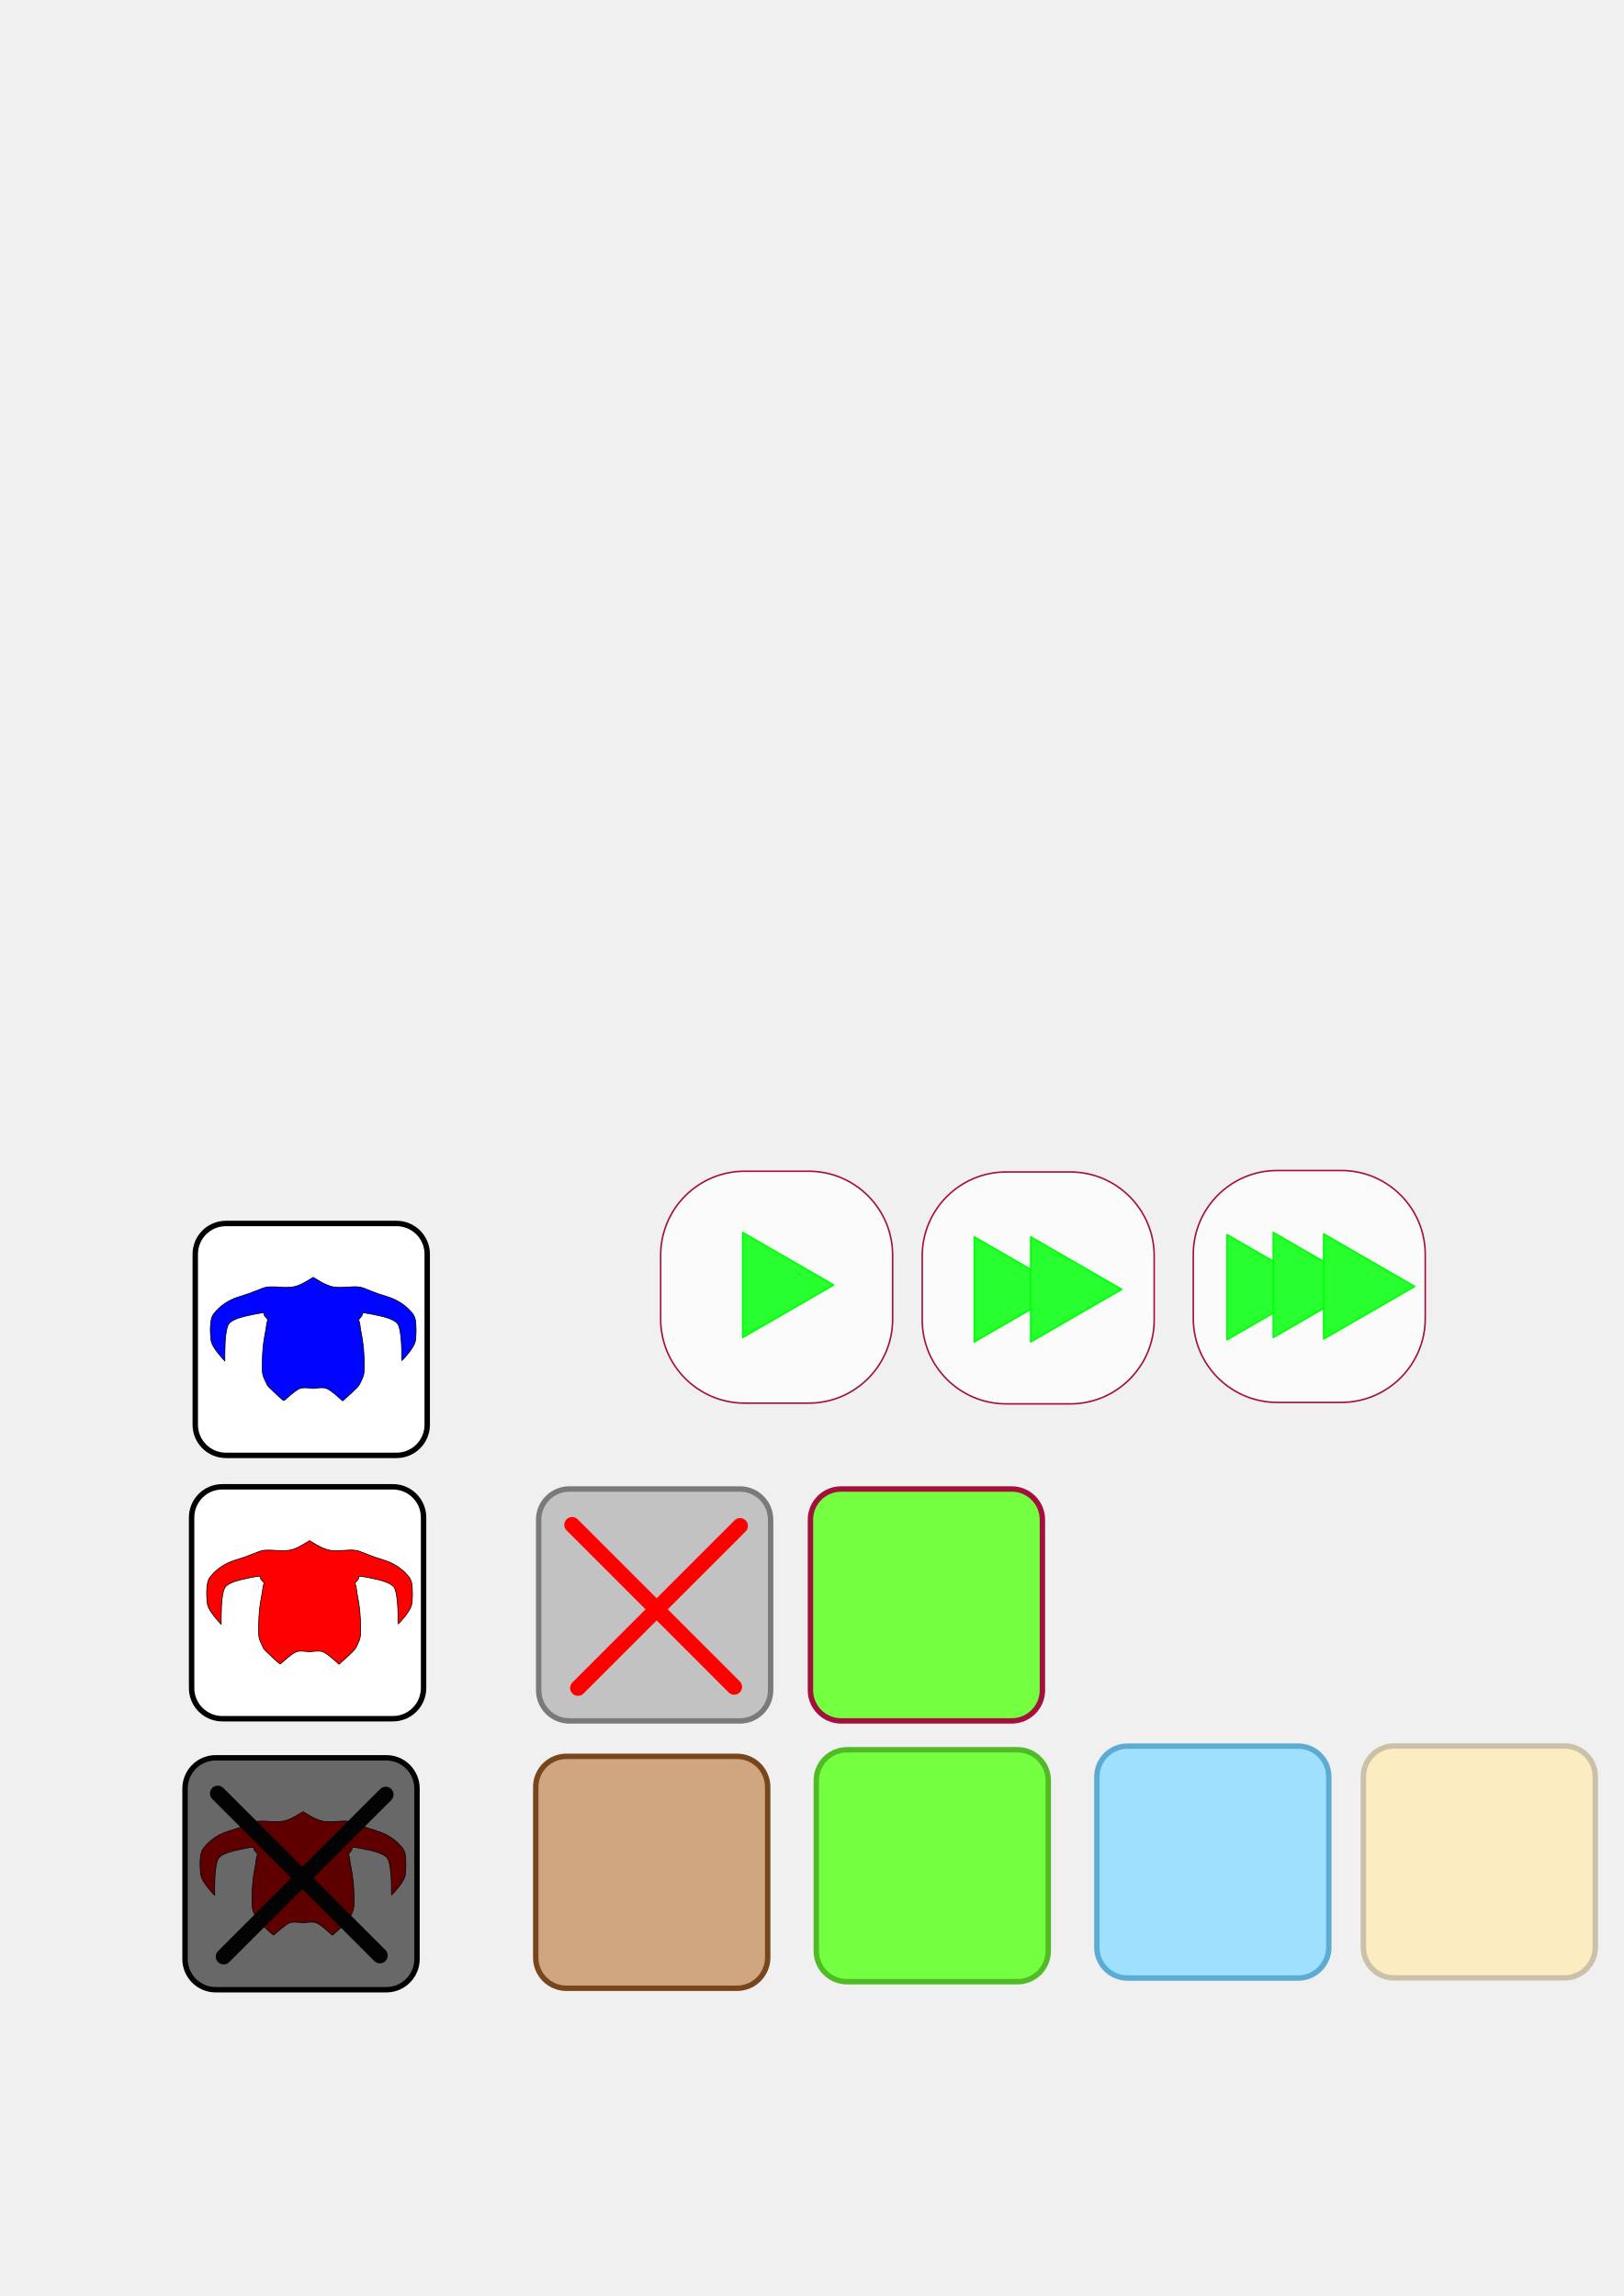
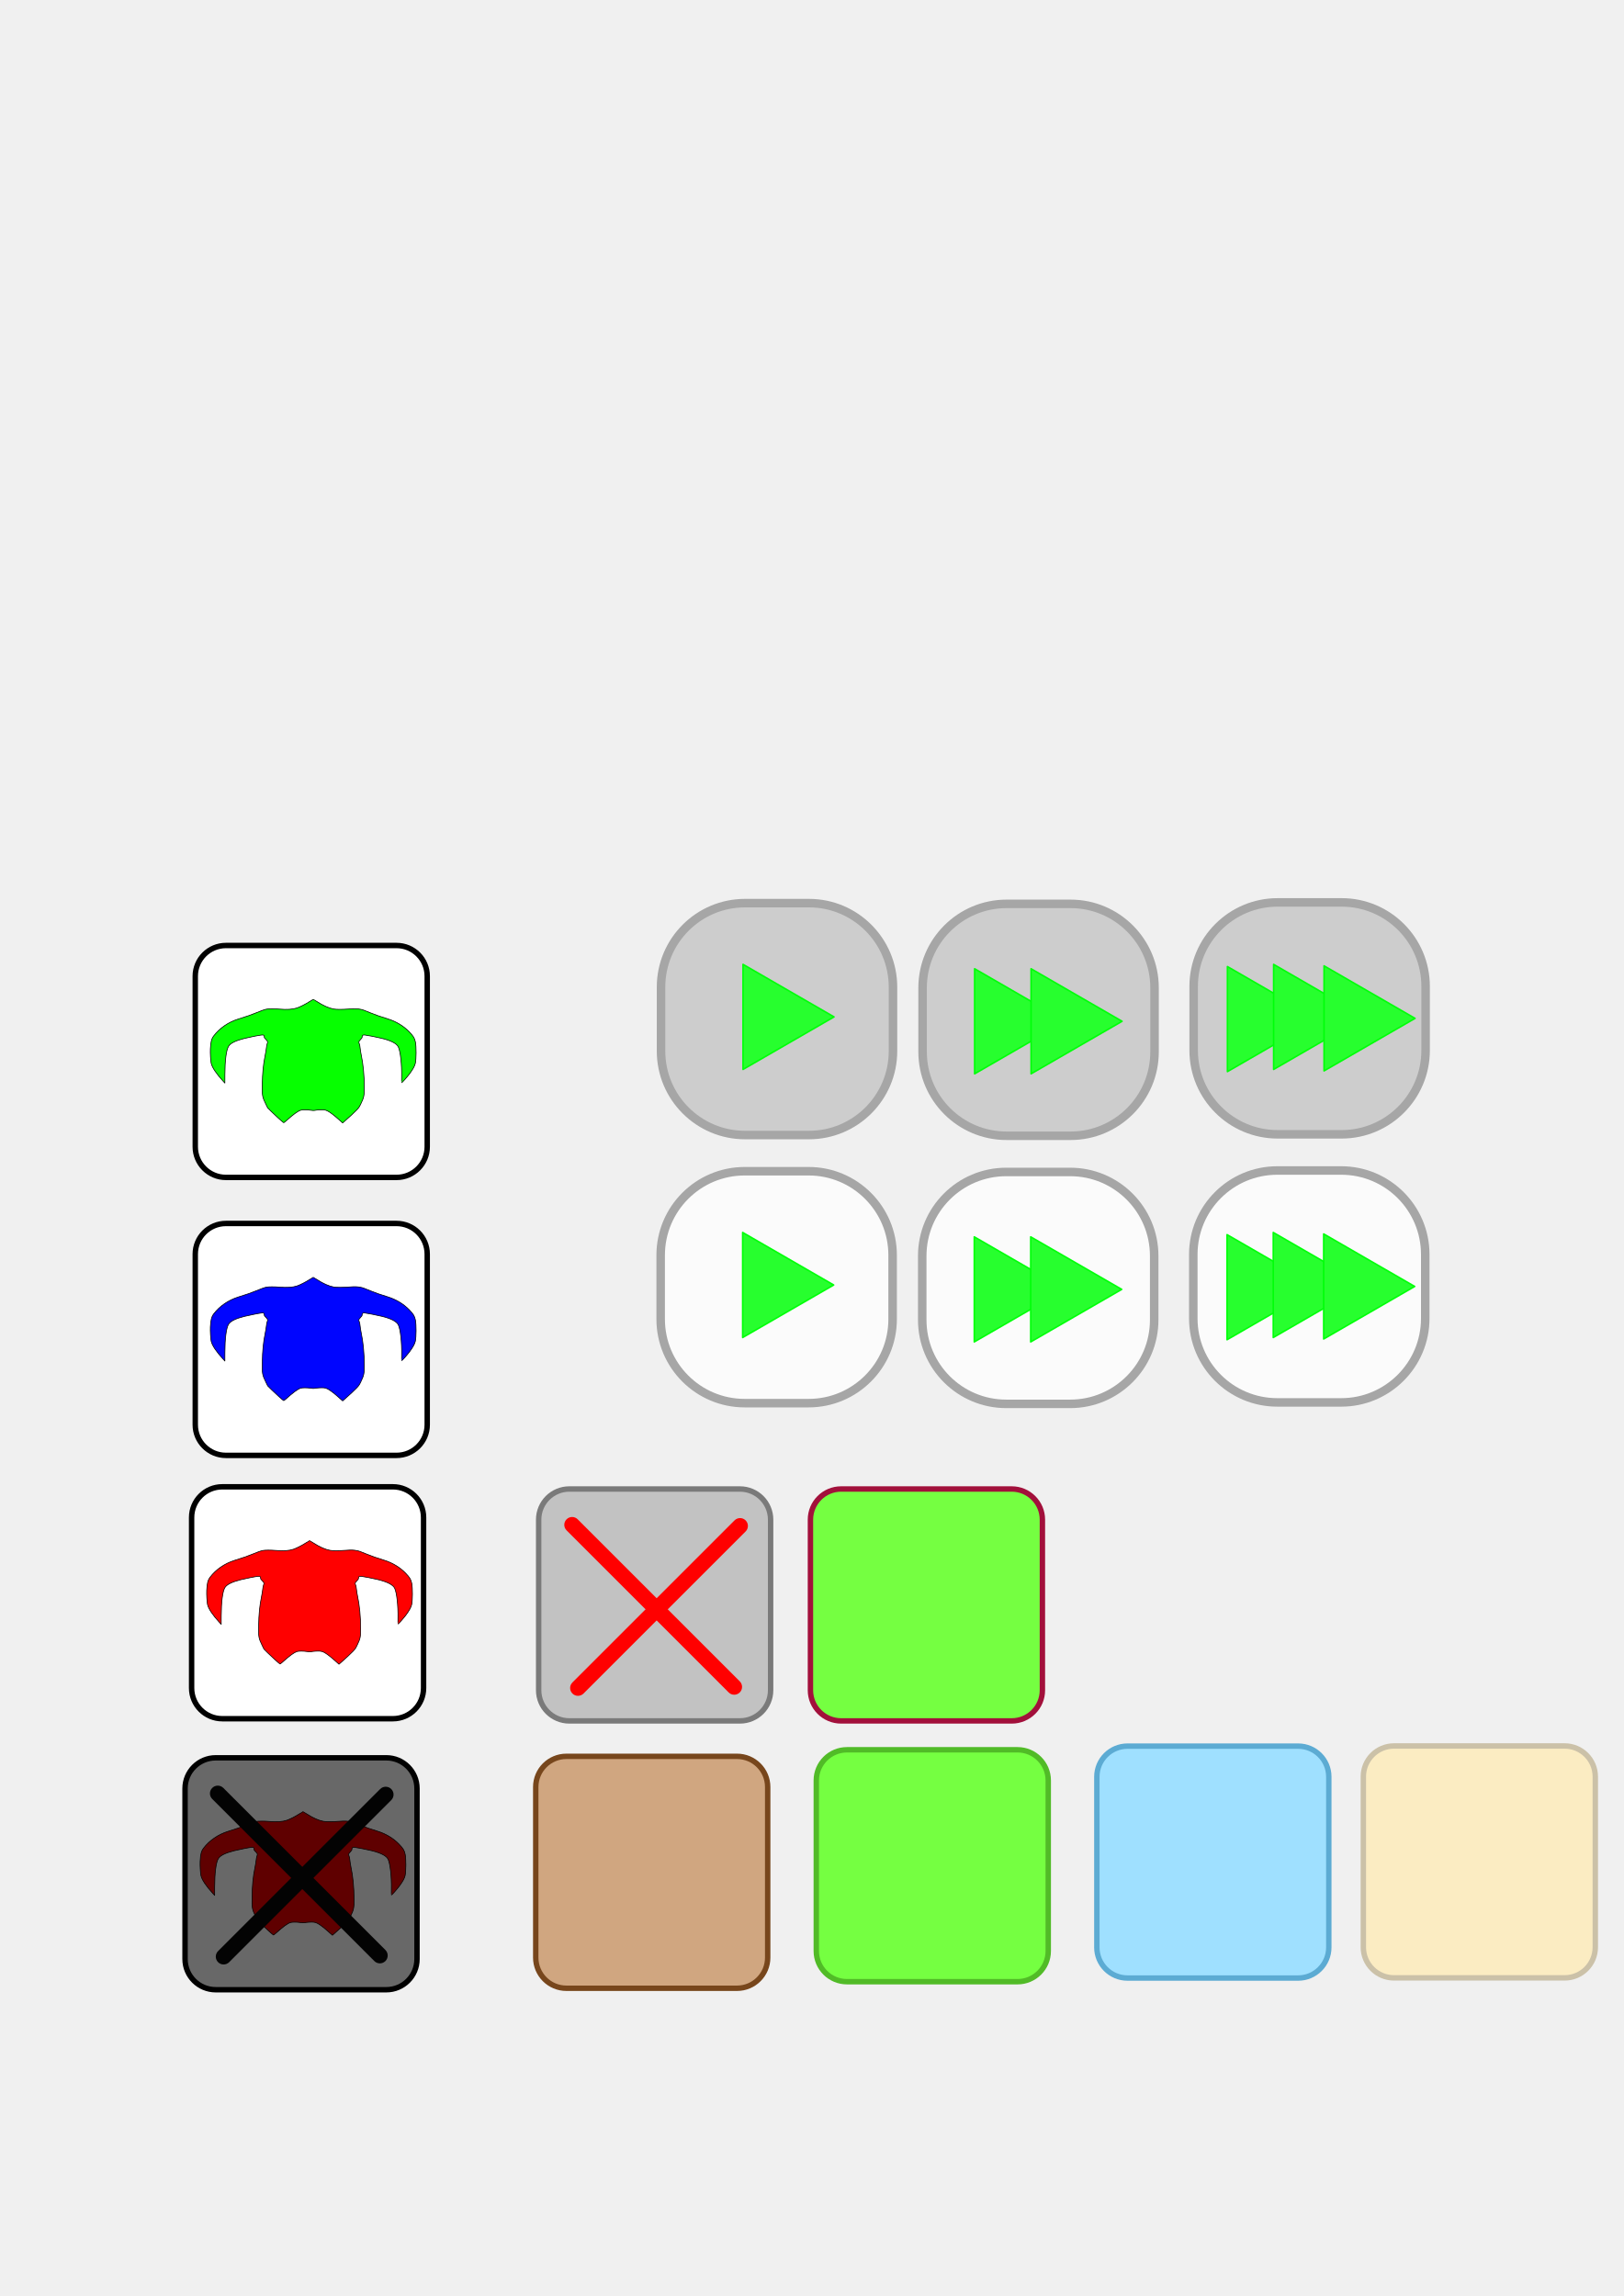
<svg xmlns="http://www.w3.org/2000/svg" width="210mm" height="297mm" viewBox="0 0 210 297" version="1.1" id="svg8">
  <defs id="defs2">
    <filter style="color-interpolation-filters:sRGB;" id="filter898">
      <feColorMatrix type="luminanceToAlpha" result="result2" id="feColorMatrix890" />
      <feComposite in2="SourceGraphic" operator="arithmetic" in="result2" k3="2" result="result4" id="feComposite892" />
      <feBlend in="result4" mode="multiply" result="result3" in2="result2" id="feBlend894" />
      <feComposite in2="SourceGraphic" operator="in" in="result3" id="feComposite896" result="fbSourceGraphic" />
      <feColorMatrix result="fbSourceGraphicAlpha" in="fbSourceGraphic" values="0 0 0 -1 0 0 0 0 -1 0 0 0 0 -1 0 0 0 0 1 0" id="feColorMatrix900" />
      <feComposite in2="fbSourceGraphic" id="feComposite902" operator="arithmetic" k1="0" k2="1" result="composite1" in="fbSourceGraphic" />
      <feColorMatrix id="feColorMatrix904" in="composite1" values="1" type="saturate" result="colormatrix1" />
      <feFlood id="feFlood906" flood-opacity="1" flood-color="rgb(158,67,0)" result="flood1" />
      <feBlend in2="colormatrix1" id="feBlend908" in="flood1" mode="multiply" result="blend1" />
      <feBlend in2="blend1" id="feBlend910" mode="screen" result="blend2" />
      <feColorMatrix id="feColorMatrix912" in="blend2" values="1" type="saturate" result="colormatrix2" />
      <feComposite in2="fbSourceGraphic" id="feComposite914" in="colormatrix2" operator="in" k2="1" result="fbSourceGraphic" />
      <feColorMatrix result="fbSourceGraphicAlpha" in="fbSourceGraphic" values="0 0 0 -1 0 0 0 0 -1 0 0 0 0 -1 0 0 0 0 1 0" id="feColorMatrix916" />
      <feComposite in2="fbSourceGraphic" id="feComposite918" operator="arithmetic" k1="7.1" k2="1.1" result="composite1" in="fbSourceGraphic" />
      <feColorMatrix id="feColorMatrix920" in="composite1" values="1" type="saturate" result="colormatrix1" />
      <feFlood id="feFlood922" flood-opacity="1" flood-color="rgb(0,0,0)" result="flood1" />
      <feBlend in2="colormatrix1" id="feBlend924" in="flood1" mode="multiply" result="blend1" />
      <feBlend in2="blend1" id="feBlend926" mode="screen" result="blend2" />
      <feColorMatrix id="feColorMatrix928" in="blend2" values="1" type="saturate" result="colormatrix2" />
      <feComposite in2="fbSourceGraphic" id="feComposite930" in="colormatrix2" operator="in" k2="1" result="composite2" />
    </filter>
  </defs>
  <g id="layer1">
    <rect id="rect3713" width="30" height="30" x="176.326" y="225.85" style="fill:#fbecc2;fill-opacity:1;stroke:#cbc1a8;stroke-width:0.7;stroke-linejoin:round;stroke-miterlimit:4;stroke-dasharray:none;stroke-opacity:1" ry="3.969" />
    <rect id="rect3713-3" width="30" height="30" x="24.782" y="192.325" style="fill:#ffffff;fill-opacity:1;stroke:#000000;stroke-width:0.7;stroke-linejoin:round;stroke-miterlimit:4;stroke-dasharray:none;stroke-opacity:1" ry="3.969" />
    <path style="fill:#ff0000;fill-opacity:1;stroke:#000000;stroke-width:0.088;stroke-linejoin:round;stroke-miterlimit:4;stroke-dasharray:none;stroke-opacity:1" d="m 43.342,214.832 c -0.6,-0.538 -1.116,-0.931 -1.442,-1.097 -0.184,-0.094 -0.3,-0.128 -0.501,-0.148 -0.267,-0.027 -0.911,0.012 -1.176,0.071 -0.106,0.024 -0.241,0.018 -0.501,-0.021 -0.483,-0.073 -1.107,-0.072 -1.323,0.002 -0.389,0.134 -0.917,0.524 -1.935,1.43 -0.155,0.138 -0.233,0.187 -0.267,0.167 -0.116,-0.066 -1.147,-1.002 -1.582,-1.436 l -0.475,-0.474 -0.234,-0.479 c -0.451,-0.923 -0.486,-1.112 -0.46,-2.5 0.029,-1.572 0.134,-2.629 0.377,-3.821 0.064,-0.314 0.133,-0.737 0.153,-0.939 0.02,-0.203 0.064,-0.44 0.099,-0.528 0.106,-0.27 0.09,-0.328 -0.154,-0.574 -0.193,-0.194 -0.217,-0.233 -0.217,-0.35 0,-0.206 -0.066,-0.249 -0.349,-0.226 -0.281,0.023 -1.59,0.282 -2.224,0.441 -1.145,0.287 -1.815,0.623 -2.052,1.03 -0.291,0.498 -0.463,1.848 -0.467,3.659 l -0.002,1.082 -0.211,-0.23 c -0.89,-0.969 -1.434,-1.78 -1.557,-2.322 -0.074,-0.327 -0.131,-1.321 -0.106,-1.853 0.042,-0.906 0.148,-1.32 0.433,-1.697 0.754,-0.995 1.88,-1.772 3.155,-2.175 1.32,-0.417 1.57,-0.503 2.145,-0.738 0.827,-0.338 1.202,-0.474 1.485,-0.538 0.28,-0.063 1.047,-0.069 1.702,-0.013 0.985,0.084 1.737,0.035 2.29,-0.151 0.396,-0.133 1.147,-0.516 1.622,-0.829 0.239,-0.157 0.451,-0.286 0.471,-0.286 0.02,-10e-5 0.246,0.136 0.501,0.302 0.78,0.508 1.545,0.847 2.144,0.951 0.368,0.064 1.098,0.063 2.013,-0.002 0.741,-0.053 1.041,-0.045 1.467,0.04 0.29,0.058 0.401,0.098 1.289,0.462 0.637,0.262 1.264,0.48 2.255,0.785 1.051,0.324 2.039,0.924 2.757,1.674 0.541,0.565 0.681,0.798 0.789,1.312 0.122,0.576 0.115,2.235 -0.011,2.76 -0.086,0.356 -0.308,0.76 -0.746,1.353 -0.268,0.363 -0.963,1.153 -1.016,1.153 -0.015,0 -0.02,-0.35 -0.011,-0.777 0.033,-1.585 -0.156,-3.292 -0.428,-3.853 -0.216,-0.447 -0.931,-0.817 -2.153,-1.115 -0.621,-0.152 -1.898,-0.403 -2.164,-0.426 -0.278,-0.024 -0.359,0.028 -0.359,0.231 0,0.114 -0.027,0.158 -0.217,0.361 -0.242,0.257 -0.255,0.307 -0.149,0.545 0.043,0.097 0.08,0.29 0.102,0.53 0.019,0.208 0.077,0.58 0.13,0.828 0.273,1.3 0.405,2.665 0.412,4.276 0.005,1.064 -0.046,1.304 -0.46,2.157 -0.196,0.403 -0.238,0.464 -0.552,0.793 -0.311,0.325 -0.89,0.865 -1.537,1.43 l -0.251,0.219 z" id="path955" />
    <rect id="rect3713-36" width="30" height="30" x="104.818" y="192.609" style="fill:#75ff41;fill-opacity:1;stroke:#a2103b;stroke-width:0.7;stroke-linejoin:round;stroke-miterlimit:4;stroke-dasharray:none;stroke-opacity:1" ry="3.969" />
    <rect id="rect3713-36-7" width="30" height="30" x="141.86" y="225.871" style="fill:#9fe0ff;fill-opacity:1;stroke:#5cabd3;stroke-width:0.7;stroke-linejoin:round;stroke-miterlimit:4;stroke-dasharray:none;stroke-opacity:1" ry="3.969" />
    <rect id="rect3713-36-7-5" width="30" height="30" x="69.289" y="227.193" style="fill:#d0a680;fill-opacity:1;stroke:#77461c;stroke-width:0.7;stroke-linejoin:round;stroke-miterlimit:4;stroke-dasharray:none;stroke-opacity:1" ry="3.969" />
-     <rect id="rect3713-36-7-3" width="30" height="30" x="85.447" y="151.504" style="fill:#fbfbfb;fill-opacity:1;stroke:#a2103b;stroke-width:0.2;stroke-linejoin:round;stroke-miterlimit:4;stroke-dasharray:none;stroke-opacity:1" ry="10.867" />
+     <rect id="rect3713-36-7-3" width="30" height="30" x="85.447" y="151.504" style="fill:#fbfbfb;fill-opacity:1;stroke:#a6a6a6;stroke-width:1.1;stroke-linejoin:round;stroke-miterlimit:4;stroke-dasharray:none;stroke-opacity:1" ry="10.867" />
    <path style="fill:#27ff2e;fill-opacity:1;stroke:#00ff09;stroke-width:0.2;stroke-linejoin:round;stroke-miterlimit:4;stroke-dasharray:none;stroke-opacity:1" id="path896" d="m 107.823,166.22 -11.772,6.797 v -13.593 z" />
-     <rect id="rect3713-36-7-3-5" width="30" height="30" x="119.276" y="151.598" style="fill:#fbfbfb;fill-opacity:1;stroke:#a2103b;stroke-width:0.2;stroke-linejoin:round;stroke-miterlimit:4;stroke-dasharray:none;stroke-opacity:1" ry="10.867" />
+     <rect id="rect3713-36-7-3-5" width="30" height="30" x="119.276" y="151.598" style="fill:#fbfbfb;fill-opacity:1;stroke:#a6a6a6;stroke-width:1.1;stroke-linejoin:round;stroke-miterlimit:4;stroke-dasharray:none;stroke-opacity:1" ry="10.867" />
    <path style="fill:#27ff2e;fill-opacity:1;stroke:#00ff09;stroke-width:0.2;stroke-linejoin:round;stroke-miterlimit:4;stroke-dasharray:none;stroke-opacity:1" id="path896-6" d="m 137.777,166.787 -11.772,6.797 v -13.593 z" />
    <path style="fill:#27ff2e;fill-opacity:1;stroke:#00ff09;stroke-width:0.2;stroke-linejoin:round;stroke-miterlimit:4;stroke-dasharray:none;stroke-opacity:1" id="path896-6-2" d="m 145.076,166.787 -11.772,6.797 v -13.593 z" />
-     <rect id="rect3713-36-7-3-5-9" width="30" height="30" x="154.333" y="151.409" style="fill:#fbfbfb;fill-opacity:1;stroke:#a2103b;stroke-width:0.2;stroke-linejoin:round;stroke-miterlimit:4;stroke-dasharray:none;stroke-opacity:1" ry="10.867" />
+     <rect id="rect3713-36-7-3-5-9" width="30" height="30" x="154.333" y="151.409" style="fill:#fbfbfb;fill-opacity:1;stroke:#a6a6a6;stroke-width:1.1;stroke-linejoin:round;stroke-miterlimit:4;stroke-dasharray:none;stroke-opacity:1" ry="10.867" />
    <path style="fill:#27ff2e;fill-opacity:1;stroke:#00ff09;stroke-width:0.2;stroke-linejoin:round;stroke-miterlimit:4;stroke-dasharray:none;stroke-opacity:1" id="path896-6-1" d="m 170.472,166.504 -11.772,6.797 v -13.593 z" />
    <path style="fill:#27ff2e;fill-opacity:1;stroke:#00ff09;stroke-width:0.2;stroke-linejoin:round;stroke-miterlimit:4;stroke-dasharray:none;stroke-opacity:1" id="path896-6-2-2" d="m 176.448,166.22 -11.772,6.797 v -13.593 z" />
    <path style="fill:#27ff2e;fill-opacity:1;stroke:#00ff09;stroke-width:0.2;stroke-linejoin:round;stroke-miterlimit:4;stroke-dasharray:none;stroke-opacity:1" id="path896-6-2-2-7" d="m 182.968,166.409 -11.772,6.797 v -13.593 z" />
    <rect id="rect3713-3-3" width="30" height="30" x="23.932" y="227.382" style="fill:#686868;fill-opacity:1;stroke:#000000;stroke-width:0.7;stroke-linejoin:round;stroke-miterlimit:4;stroke-dasharray:none;stroke-opacity:1" ry="3.969" />
    <path style="fill:#5f0000;fill-opacity:1;stroke:#000000;stroke-width:0.088;stroke-linejoin:round;stroke-miterlimit:4;stroke-dasharray:none;stroke-opacity:1" d="m 42.492,249.889 c -0.6,-0.538 -1.116,-0.931 -1.442,-1.097 -0.184,-0.094 -0.3,-0.128 -0.501,-0.148 -0.267,-0.027 -0.911,0.012 -1.176,0.071 -0.106,0.024 -0.241,0.018 -0.501,-0.021 -0.483,-0.073 -1.107,-0.072 -1.323,0.002 -0.389,0.134 -0.917,0.524 -1.935,1.43 -0.155,0.138 -0.233,0.187 -0.267,0.167 -0.116,-0.066 -1.147,-1.002 -1.582,-1.436 l -0.475,-0.474 -0.234,-0.479 c -0.451,-0.923 -0.486,-1.112 -0.46,-2.5 0.029,-1.572 0.134,-2.629 0.377,-3.821 0.064,-0.314 0.133,-0.737 0.153,-0.939 0.02,-0.203 0.064,-0.44 0.099,-0.528 0.106,-0.27 0.09,-0.328 -0.154,-0.574 -0.193,-0.194 -0.217,-0.233 -0.217,-0.35 0,-0.206 -0.066,-0.249 -0.349,-0.226 -0.281,0.023 -1.59,0.282 -2.224,0.441 -1.145,0.287 -1.815,0.623 -2.052,1.03 -0.291,0.498 -0.463,1.848 -0.467,3.659 l -0.002,1.082 -0.211,-0.23 c -0.89,-0.969 -1.434,-1.78 -1.557,-2.322 -0.074,-0.327 -0.131,-1.321 -0.106,-1.853 0.042,-0.906 0.148,-1.32 0.433,-1.697 0.754,-0.995 1.88,-1.772 3.155,-2.175 1.32,-0.417 1.57,-0.503 2.145,-0.738 0.827,-0.338 1.202,-0.474 1.485,-0.538 0.28,-0.063 1.047,-0.069 1.702,-0.013 0.985,0.084 1.737,0.035 2.29,-0.151 0.396,-0.133 1.147,-0.516 1.622,-0.829 0.239,-0.157 0.451,-0.286 0.471,-0.286 0.02,-1e-4 0.246,0.136 0.501,0.302 0.78,0.508 1.545,0.847 2.144,0.951 0.368,0.064 1.098,0.063 2.013,-0.002 0.741,-0.053 1.041,-0.045 1.467,0.04 0.29,0.058 0.401,0.098 1.289,0.462 0.637,0.262 1.264,0.48 2.255,0.785 1.051,0.324 2.039,0.924 2.757,1.674 0.541,0.565 0.681,0.798 0.789,1.312 0.122,0.576 0.115,2.235 -0.011,2.76 -0.086,0.356 -0.308,0.76 -0.746,1.353 -0.268,0.363 -0.963,1.153 -1.016,1.153 -0.015,0 -0.02,-0.35 -0.011,-0.777 0.033,-1.585 -0.156,-3.292 -0.428,-3.853 -0.216,-0.447 -0.931,-0.817 -2.153,-1.115 -0.621,-0.152 -1.898,-0.403 -2.164,-0.426 -0.278,-0.024 -0.359,0.028 -0.359,0.231 0,0.114 -0.027,0.158 -0.217,0.361 -0.242,0.257 -0.255,0.307 -0.149,0.545 0.043,0.097 0.08,0.29 0.102,0.53 0.019,0.208 0.077,0.58 0.13,0.828 0.273,1.3 0.405,2.665 0.412,4.276 0.005,1.064 -0.046,1.304 -0.46,2.157 -0.196,0.403 -0.238,0.464 -0.552,0.793 -0.311,0.325 -0.89,0.865 -1.537,1.43 l -0.251,0.219 z" id="path955-6" />
    <rect style="fill:#030303;fill-opacity:1;stroke:none;stroke-width:0.159;stroke-linejoin:round;stroke-miterlimit:4;stroke-dasharray:none;stroke-opacity:1" id="rect866" width="2.027" height="31.676" x="198.407" y="127.857" ry="1.013" transform="rotate(45)" />
    <rect style="fill:#030303;fill-opacity:1;stroke:none;stroke-width:0.159;stroke-linejoin:round;stroke-miterlimit:4;stroke-dasharray:none;stroke-opacity:1" id="rect866-7" width="2.027" height="31.676" x="143.115" y="-214.623" ry="1.013" transform="rotate(135)" />
    <rect id="rect3713-36-3" width="30" height="30" x="105.574" y="226.343" style="fill:#75ff41;fill-opacity:1;stroke:#51bb27;stroke-width:0.7;stroke-linejoin:round;stroke-miterlimit:4;stroke-dasharray:none;stroke-opacity:1" ry="3.969" />
    <rect id="rect3713-3-36" width="30" height="30" x="25.254" y="158.262" style="fill:#ffffff;fill-opacity:1;stroke:#000000;stroke-width:0.7;stroke-linejoin:round;stroke-miterlimit:4;stroke-dasharray:none;stroke-opacity:1" ry="3.969" />
    <path style="fill:#0005ff;fill-opacity:1;stroke:#000000;stroke-width:0.088;stroke-linejoin:round;stroke-miterlimit:4;stroke-dasharray:none;stroke-opacity:1" d="m 43.815,180.768 c -0.6,-0.538 -1.116,-0.931 -1.442,-1.097 -0.184,-0.094 -0.3,-0.128 -0.501,-0.148 -0.267,-0.027 -0.911,0.012 -1.176,0.071 -0.106,0.024 -0.241,0.018 -0.501,-0.021 -0.483,-0.073 -1.107,-0.072 -1.323,0.002 -0.389,0.134 -0.917,0.524 -1.935,1.43 -0.155,0.138 -0.233,0.187 -0.267,0.167 -0.116,-0.066 -1.147,-1.002 -1.582,-1.436 l -0.475,-0.474 -0.234,-0.479 c -0.451,-0.923 -0.486,-1.112 -0.46,-2.5 0.029,-1.572 0.134,-2.629 0.377,-3.821 0.064,-0.314 0.133,-0.737 0.153,-0.939 0.02,-0.203 0.064,-0.44 0.099,-0.528 0.106,-0.27 0.09,-0.328 -0.154,-0.574 -0.193,-0.194 -0.217,-0.233 -0.217,-0.35 0,-0.206 -0.066,-0.249 -0.349,-0.226 -0.281,0.023 -1.59,0.282 -2.224,0.441 -1.145,0.287 -1.815,0.623 -2.052,1.03 -0.291,0.498 -0.463,1.848 -0.467,3.659 l -0.002,1.082 -0.211,-0.23 c -0.89,-0.969 -1.434,-1.78 -1.557,-2.322 -0.074,-0.327 -0.131,-1.321 -0.106,-1.853 0.042,-0.906 0.148,-1.32 0.433,-1.697 0.754,-0.995 1.88,-1.772 3.155,-2.175 1.32,-0.417 1.57,-0.503 2.145,-0.738 0.827,-0.338 1.202,-0.474 1.485,-0.538 0.28,-0.063 1.047,-0.069 1.702,-0.013 0.985,0.084 1.737,0.035 2.29,-0.151 0.396,-0.133 1.147,-0.516 1.622,-0.829 0.239,-0.157 0.451,-0.286 0.471,-0.286 0.02,-1e-4 0.246,0.136 0.501,0.302 0.78,0.508 1.545,0.847 2.144,0.951 0.368,0.064 1.098,0.063 2.013,-0.002 0.741,-0.053 1.041,-0.045 1.467,0.04 0.29,0.058 0.401,0.098 1.289,0.462 0.637,0.262 1.264,0.48 2.255,0.785 1.051,0.324 2.039,0.924 2.757,1.674 0.541,0.565 0.681,0.798 0.789,1.312 0.122,0.576 0.115,2.235 -0.011,2.76 -0.086,0.356 -0.308,0.76 -0.746,1.353 -0.268,0.363 -0.963,1.153 -1.016,1.153 -0.015,0 -0.02,-0.35 -0.011,-0.777 0.033,-1.585 -0.156,-3.292 -0.428,-3.853 -0.216,-0.447 -0.931,-0.817 -2.153,-1.115 -0.621,-0.152 -1.898,-0.403 -2.164,-0.426 -0.278,-0.024 -0.359,0.028 -0.359,0.231 0,0.114 -0.027,0.158 -0.217,0.361 -0.242,0.257 -0.255,0.307 -0.149,0.545 0.043,0.097 0.08,0.29 0.102,0.53 0.019,0.208 0.077,0.58 0.13,0.828 0.273,1.3 0.405,2.665 0.412,4.276 0.005,1.064 -0.046,1.304 -0.46,2.157 -0.196,0.403 -0.238,0.464 -0.552,0.793 -0.311,0.325 -0.89,0.865 -1.537,1.43 l -0.251,0.219 z" id="path955-7" />
    <rect id="rect3713-36-3-3" width="30" height="30" x="69.667" y="192.609" style="fill:#c2c2c2;fill-opacity:1;stroke:#7a7a7a;stroke-width:0.7;stroke-linejoin:round;stroke-miterlimit:4;stroke-dasharray:none;stroke-opacity:1" ry="3.969" />
    <rect style="fill:#ff0000;fill-opacity:1;stroke:none;stroke-width:0.159;stroke-linejoin:round;stroke-miterlimit:4;stroke-dasharray:none;stroke-opacity:1" id="rect866-6" width="2.027" height="31.676" x="206.241" y="70.878" ry="1.013" transform="rotate(45)" />
    <rect style="fill:#ff0000;fill-opacity:1;stroke:none;stroke-width:0.159;stroke-linejoin:round;stroke-miterlimit:4;stroke-dasharray:none;stroke-opacity:1" id="rect866-7-7" width="2.027" height="31.676" x="86.137" y="-222.458" ry="1.013" transform="rotate(135)" />
+     <rect id="rect3713-3-36-3" width="30" height="30" x="25.254" y="122.305" style="fill:#ffffff;fill-opacity:1;stroke:#000000;stroke-width:0.7;stroke-linejoin:round;stroke-miterlimit:4;stroke-dasharray:none;stroke-opacity:1" ry="3.969" />
+     <path style="fill:#06ff00;fill-opacity:1;stroke:#000000;stroke-width:0.088;stroke-linejoin:round;stroke-miterlimit:4;stroke-dasharray:none;stroke-opacity:1" d="m 43.815,144.811 c -0.6,-0.538 -1.116,-0.931 -1.442,-1.097 -0.184,-0.094 -0.3,-0.128 -0.501,-0.148 -0.267,-0.027 -0.911,0.012 -1.176,0.071 -0.106,0.024 -0.241,0.018 -0.501,-0.021 -0.483,-0.073 -1.107,-0.072 -1.323,0.002 -0.389,0.134 -0.917,0.524 -1.935,1.43 -0.155,0.138 -0.233,0.187 -0.267,0.167 -0.116,-0.066 -1.147,-1.002 -1.582,-1.436 l -0.475,-0.474 -0.234,-0.479 c -0.451,-0.923 -0.486,-1.112 -0.46,-2.5 0.029,-1.572 0.134,-2.629 0.377,-3.821 0.064,-0.314 0.133,-0.737 0.153,-0.939 0.02,-0.203 0.064,-0.44 0.099,-0.528 0.106,-0.27 0.09,-0.328 -0.154,-0.574 -0.193,-0.194 -0.217,-0.233 -0.217,-0.35 0,-0.206 -0.066,-0.249 -0.349,-0.226 -0.281,0.023 -1.59,0.282 -2.224,0.441 -1.145,0.287 -1.815,0.623 -2.052,1.03 -0.291,0.498 -0.463,1.848 -0.467,3.659 l -0.002,1.082 -0.211,-0.23 c -0.89,-0.969 -1.434,-1.78 -1.557,-2.322 -0.074,-0.327 -0.131,-1.321 -0.106,-1.853 0.042,-0.906 0.148,-1.32 0.433,-1.697 0.754,-0.995 1.88,-1.772 3.155,-2.175 1.32,-0.417 1.57,-0.503 2.145,-0.738 0.827,-0.338 1.202,-0.474 1.485,-0.538 0.28,-0.063 1.047,-0.069 1.702,-0.013 0.985,0.084 1.737,0.035 2.29,-0.151 0.396,-0.133 1.147,-0.516 1.622,-0.829 0.239,-0.157 0.451,-0.286 0.471,-0.286 0.02,-1e-4 0.246,0.136 0.501,0.302 0.78,0.508 1.545,0.847 2.144,0.951 0.368,0.064 1.098,0.063 2.013,-0.002 0.741,-0.053 1.041,-0.045 1.467,0.04 0.29,0.058 0.401,0.098 1.289,0.462 0.637,0.262 1.264,0.48 2.255,0.785 1.051,0.324 2.039,0.924 2.757,1.674 0.541,0.565 0.681,0.798 0.789,1.312 0.122,0.576 0.115,2.235 -0.011,2.76 -0.086,0.356 -0.308,0.76 -0.746,1.353 -0.268,0.363 -0.963,1.153 -1.016,1.153 -0.015,0 -0.02,-0.35 -0.011,-0.777 0.033,-1.585 -0.156,-3.292 -0.428,-3.853 -0.216,-0.447 -0.931,-0.817 -2.153,-1.115 -0.621,-0.152 -1.898,-0.403 -2.164,-0.426 -0.278,-0.024 -0.359,0.028 -0.359,0.231 0,0.114 -0.027,0.158 -0.217,0.361 -0.242,0.257 -0.255,0.307 -0.149,0.545 0.043,0.097 0.08,0.29 0.102,0.53 0.019,0.208 0.077,0.58 0.13,0.828 0.273,1.3 0.405,2.665 0.412,4.276 0.005,1.064 -0.046,1.304 -0.46,2.157 -0.196,0.403 -0.238,0.464 -0.552,0.793 -0.311,0.325 -0.89,0.865 -1.537,1.43 l -0.251,0.219 z" id="path955-7-6" />
+     <rect id="rect3713-36-7-3-3" width="30" height="30" x="85.494" y="116.824" style="fill:#cdcdcd;fill-opacity:1;stroke:#a6a6a6;stroke-width:1.1;stroke-linejoin:round;stroke-miterlimit:4;stroke-dasharray:none;stroke-opacity:1" ry="10.867" />
+     <path style="fill:#27ff2e;fill-opacity:1;stroke:#00ff09;stroke-width:0.2;stroke-linejoin:round;stroke-miterlimit:4;stroke-dasharray:none;stroke-opacity:1" id="path896-67" d="M 107.87,131.541 96.098,138.338 V 124.744 Z" />
+     <rect id="rect3713-36-7-3-5-5" width="30" height="30" x="119.323" y="116.919" style="fill:#cdcdcd;fill-opacity:1;stroke:#a6a6a6;stroke-width:1.1;stroke-linejoin:round;stroke-miterlimit:4;stroke-dasharray:none;stroke-opacity:1" ry="10.867" />
+     <path style="fill:#27ff2e;fill-opacity:1;stroke:#00ff09;stroke-width:0.2;stroke-linejoin:round;stroke-miterlimit:4;stroke-dasharray:none;stroke-opacity:1" id="path896-6-3" d="m 137.825,132.108 -11.772,6.797 v -13.593 z" />
+     <path style="fill:#27ff2e;fill-opacity:1;stroke:#00ff09;stroke-width:0.2;stroke-linejoin:round;stroke-miterlimit:4;stroke-dasharray:none;stroke-opacity:1" id="path896-6-2-5" d="m 145.123,132.108 -11.772,6.797 v -13.593 z" />
+     <rect id="rect3713-36-7-3-5-9-6" width="30" height="30" x="154.381" y="116.73" style="fill:#cdcdcd;fill-opacity:1;stroke:#a6a6a6;stroke-width:1.1;stroke-linejoin:round;stroke-miterlimit:4;stroke-dasharray:none;stroke-opacity:1" ry="10.867" />
+     <path style="fill:#27ff2e;fill-opacity:1;stroke:#00ff09;stroke-width:0.2;stroke-linejoin:round;stroke-miterlimit:4;stroke-dasharray:none;stroke-opacity:1" id="path896-6-1-2" d="m 170.52,131.824 -11.772,6.797 v -13.593 z" />
+     <path style="fill:#27ff2e;fill-opacity:1;stroke:#00ff09;stroke-width:0.2;stroke-linejoin:round;stroke-miterlimit:4;stroke-dasharray:none;stroke-opacity:1" id="path896-6-2-2-9" d="m 176.495,131.541 -11.772,6.797 v -13.593 z" />
+     <path style="fill:#27ff2e;fill-opacity:1;stroke:#00ff09;stroke-width:0.2;stroke-linejoin:round;stroke-miterlimit:4;stroke-dasharray:none;stroke-opacity:1" id="path896-6-2-2-7-1" d="m 183.015,131.73 -11.772,6.797 v -13.593 z" />
  </g>
</svg>
